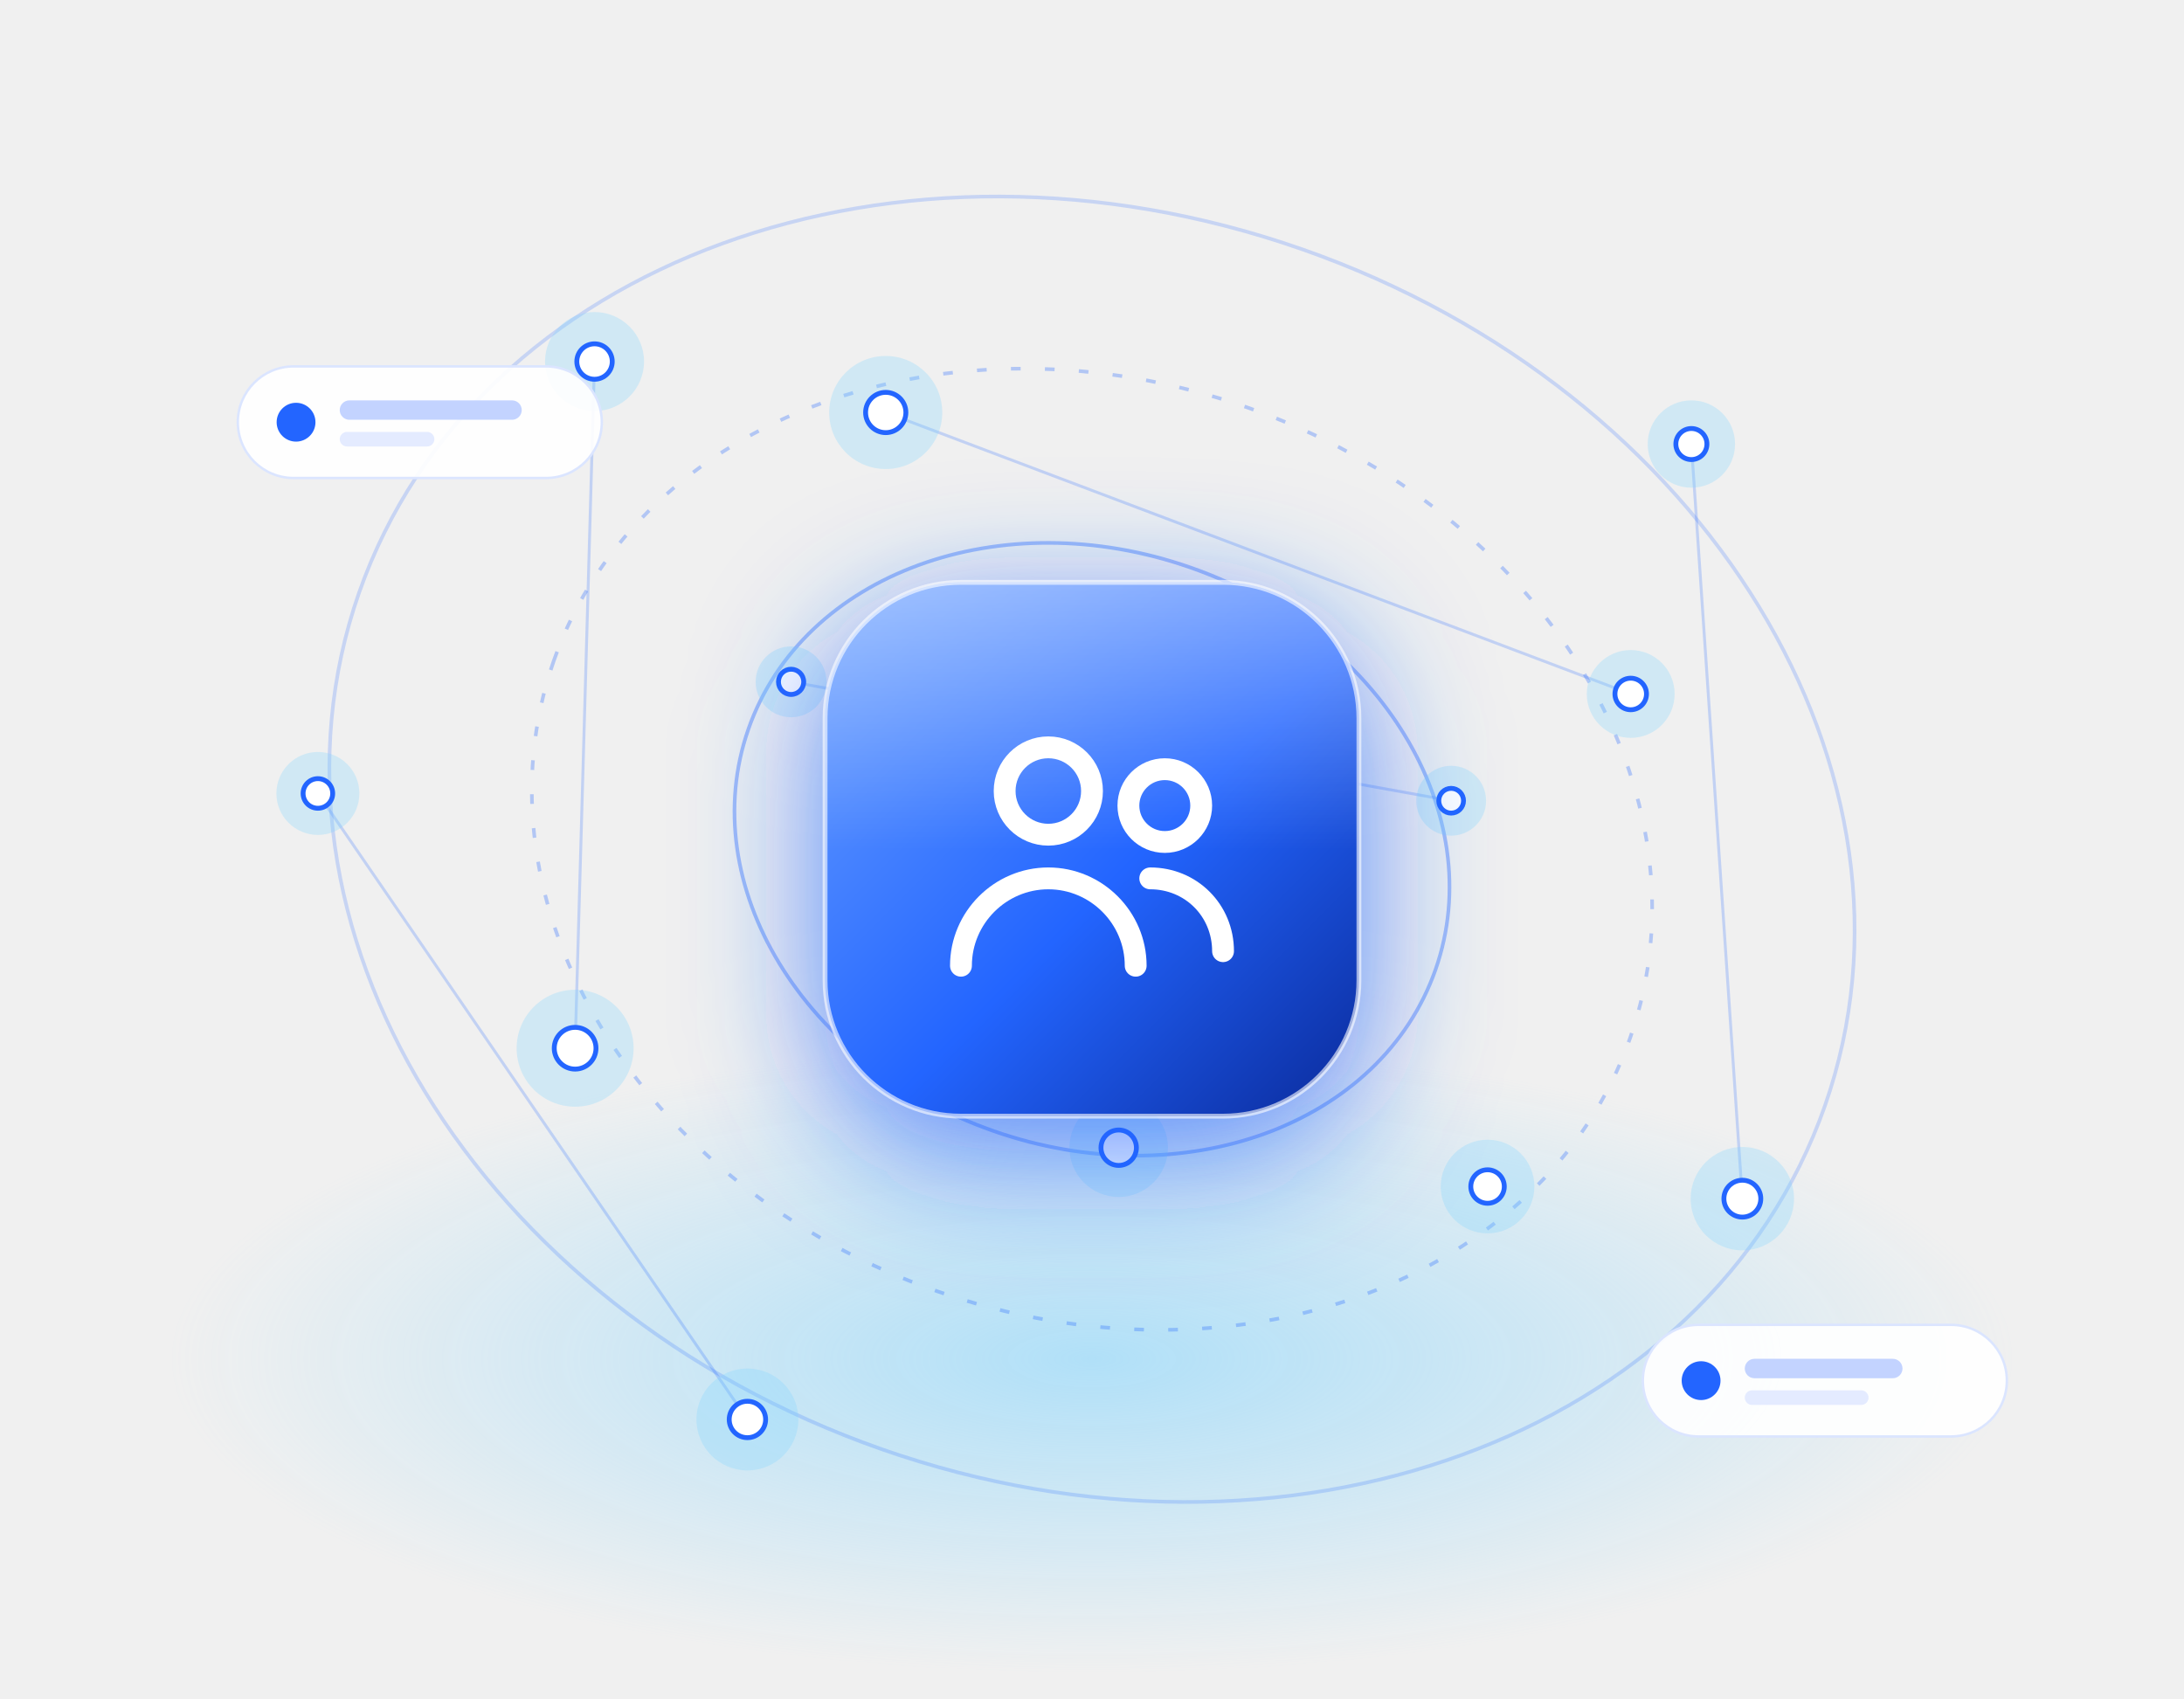
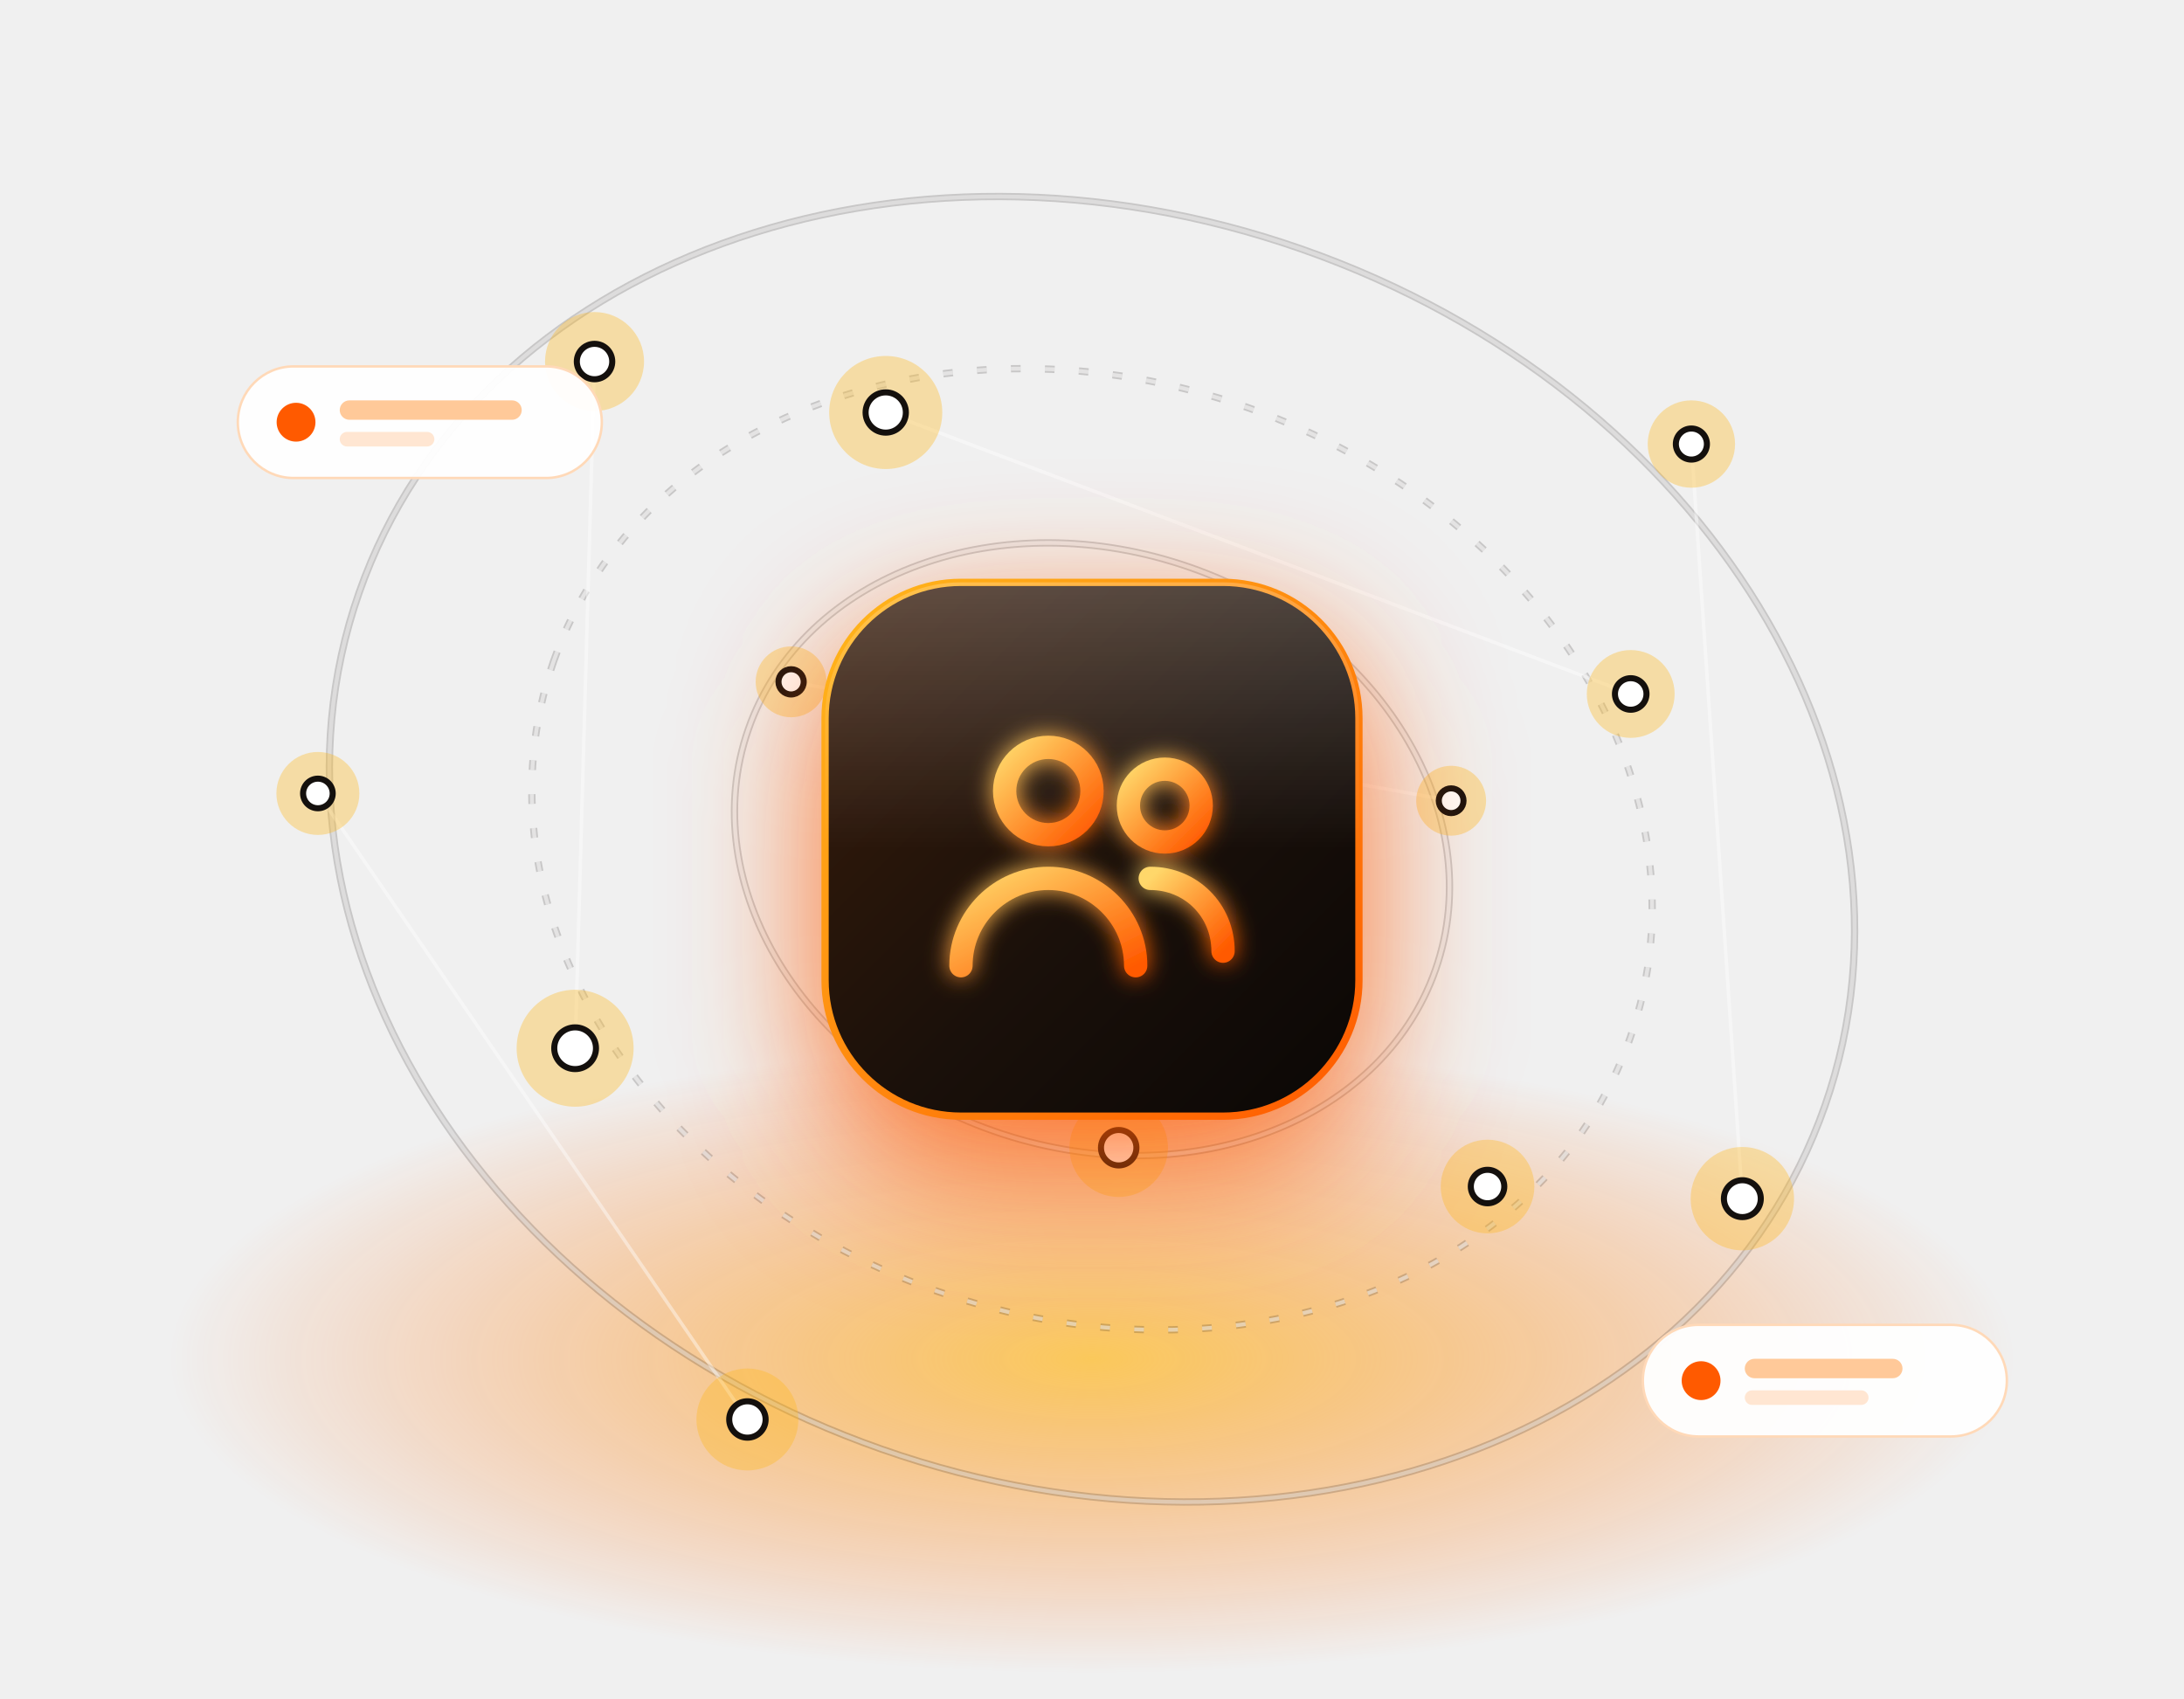
<svg xmlns="http://www.w3.org/2000/svg" viewBox="0 0 900 700" width="900" height="700" fill="none">
  <defs>
    <radialGradient id="glow" cx="50%" cy="50%" r="50%">
-       <stop offset="0%" stop-color="#7dd3ff" stop-opacity=".55" />
-       <stop offset="100%" stop-color="#7dd3ff" stop-opacity="0" />
+       <stop offset="0%" stop-color="#FFB81C" stop-opacity=".7" />
+       <stop offset="100%" stop-color="#FF5A00" stop-opacity="0" />
    </radialGradient>
    <linearGradient id="tile" x1="0" y1="0" x2="1" y2="1">
-       <stop offset="0%" stop-color="#6aa0ff" />
-       <stop offset="55%" stop-color="#2365ff" />
-       <stop offset="100%" stop-color="#0a2a9a" />
+       <stop offset="0%" stop-color="#3A1D0B" />
+       <stop offset="55%" stop-color="#1A100A" />
+       <stop offset="100%" stop-color="#0A0705" />
+     </linearGradient>
+     <linearGradient id="edge" x1="0" y1="0" x2="1" y2="1">
+       <stop offset="0%" stop-color="#FFB81C" />
+       <stop offset="100%" stop-color="#FF5A00" />
+     </linearGradient>
+     <linearGradient id="ico" x1="0" y1="0" x2="1" y2="1">
+       <stop offset="0%" stop-color="#FFD76A" />
+       <stop offset="100%" stop-color="#FF5A00" />
    </linearGradient>
    <linearGradient id="shine" x1="0" y1="0" x2="0" y2="1">
-       <stop offset="0%" stop-color="#fff" stop-opacity=".38" />
+       <stop offset="0%" stop-color="#fff" stop-opacity=".22" />
      <stop offset="100%" stop-color="#fff" stop-opacity="0" />
    </linearGradient>
    <filter id="blur" x="-50%" y="-50%" width="200%" height="200%">
-       <feGaussianBlur stdDeviation="28" />
+       <feGaussianBlur stdDeviation="30" />
    </filter>
-     <filter id="soft" x="-50%" y="-50%" width="200%" height="200%">
-       <feGaussianBlur stdDeviation="4" />
+     <filter id="iglow" x="-30%" y="-30%" width="160%" height="160%">
+       <feGaussianBlur stdDeviation="0.8" result="b" />
+       <feMerge>
+         <feMergeNode in="b" />
+         <feMergeNode in="SourceGraphic" />
+       </feMerge>
    </filter>
    <clipPath id="clip">
      <rect x="340" y="240" width="220" height="220" rx="56" />
    </clipPath>
  </defs>
  <ellipse cx="450" cy="560" rx="380" ry="130" fill="url(#glow)" />
  <g transform="rotate(199.3 450 350)">
-     <ellipse cx="450" cy="350" rx="150" ry="123" stroke="#2365ff" stroke-opacity=".38" stroke-width="1.5" />
-     <ellipse cx="450" cy="350" rx="235" ry="193" stroke="#2365ff" stroke-opacity=".3" stroke-width="1.5" stroke-dasharray="4 10" />
-     <ellipse cx="450" cy="350" rx="320" ry="262" stroke="#2365ff" stroke-opacity=".2" stroke-width="1.5" />
+     <ellipse cx="450" cy="350" rx="150" ry="123" stroke="#14100D" stroke-opacity=".18" stroke-width="3" />
+     <ellipse cx="450" cy="350" rx="150" ry="123" stroke="#fff" stroke-opacity="0.6" stroke-width="1.6" />
+     <ellipse cx="450" cy="350" rx="235" ry="193" stroke="#14100D" stroke-opacity=".18" stroke-width="3" stroke-dasharray="4 10" />
+     <ellipse cx="450" cy="350" rx="235" ry="193" stroke="#fff" stroke-opacity="0.5" stroke-width="1.6" stroke-dasharray="4 10" />
+     <ellipse cx="450" cy="350" rx="320" ry="262" stroke="#14100D" stroke-opacity=".18" stroke-width="3" />
+     <ellipse cx="450" cy="350" rx="320" ry="262" stroke="#fff" stroke-opacity="0.38" stroke-width="1.6" />
  </g>
-   <line x1="326" y1="281" x2="598" y2="330" stroke="#2365ff" stroke-opacity=".22" stroke-width="1.2" />
-   <line x1="365" y1="170" x2="672" y2="286" stroke="#2365ff" stroke-opacity=".22" stroke-width="1.2" />
-   <line x1="237" y1="432" x2="245" y2="149" stroke="#2365ff" stroke-opacity=".22" stroke-width="1.2" />
-   <line x1="697" y1="183" x2="718" y2="494" stroke="#2365ff" stroke-opacity=".22" stroke-width="1.2" />
-   <line x1="308" y1="585" x2="131" y2="327" stroke="#2365ff" stroke-opacity=".22" stroke-width="1.2" />
-   <circle cx="326" cy="281" r="14.6" fill="#7dd3ff" fill-opacity=".28" />
-   <circle cx="326" cy="281" r="5.2" fill="#fff" stroke="#2365ff" stroke-width="2" />
-   <circle cx="598" cy="330" r="14.4" fill="#7dd3ff" fill-opacity=".28" />
-   <circle cx="598" cy="330" r="5.1" fill="#fff" stroke="#2365ff" stroke-width="2" />
-   <circle cx="461" cy="473" r="20.3" fill="#7dd3ff" fill-opacity=".28" />
-   <circle cx="461" cy="473" r="7.3" fill="#fff" stroke="#2365ff" stroke-width="2" />
-   <circle cx="365" cy="170" r="23.3" fill="#7dd3ff" fill-opacity=".28" />
-   <circle cx="365" cy="170" r="8.3" fill="#fff" stroke="#2365ff" stroke-width="2" />
-   <circle cx="672" cy="286" r="18.1" fill="#7dd3ff" fill-opacity=".28" />
-   <circle cx="672" cy="286" r="6.5" fill="#fff" stroke="#2365ff" stroke-width="2" />
-   <circle cx="613" cy="489" r="19.3" fill="#7dd3ff" fill-opacity=".28" />
-   <circle cx="613" cy="489" r="6.9" fill="#fff" stroke="#2365ff" stroke-width="2" />
-   <circle cx="237" cy="432" r="24.1" fill="#7dd3ff" fill-opacity=".28" />
-   <circle cx="237" cy="432" r="8.6" fill="#fff" stroke="#2365ff" stroke-width="2" />
-   <circle cx="245" cy="149" r="20.4" fill="#7dd3ff" fill-opacity=".28" />
-   <circle cx="245" cy="149" r="7.3" fill="#fff" stroke="#2365ff" stroke-width="2" />
-   <circle cx="697" cy="183" r="18.0" fill="#7dd3ff" fill-opacity=".28" />
-   <circle cx="697" cy="183" r="6.4" fill="#fff" stroke="#2365ff" stroke-width="2" />
-   <circle cx="718" cy="494" r="21.3" fill="#7dd3ff" fill-opacity=".28" />
-   <circle cx="718" cy="494" r="7.6" fill="#fff" stroke="#2365ff" stroke-width="2" />
-   <circle cx="308" cy="585" r="21.0" fill="#7dd3ff" fill-opacity=".28" />
-   <circle cx="308" cy="585" r="7.5" fill="#fff" stroke="#2365ff" stroke-width="2" />
-   <circle cx="131" cy="327" r="17.1" fill="#7dd3ff" fill-opacity=".28" />
-   <circle cx="131" cy="327" r="6.1" fill="#fff" stroke="#2365ff" stroke-width="2" />
-   <rect x="340" y="254" width="220" height="220" rx="56" fill="#2365ff" fill-opacity=".75" filter="url(#blur)" />
-   <rect x="340" y="240" width="220" height="220" rx="56" fill="url(#tile)" stroke="#fff" stroke-opacity=".6" stroke-width="2" />
+   <line x1="326" y1="281" x2="598" y2="330" stroke="#fff" stroke-opacity=".42" stroke-width="1.4" />
+   <line x1="365" y1="170" x2="672" y2="286" stroke="#fff" stroke-opacity=".42" stroke-width="1.4" />
+   <line x1="237" y1="432" x2="245" y2="149" stroke="#fff" stroke-opacity=".42" stroke-width="1.4" />
+   <line x1="697" y1="183" x2="718" y2="494" stroke="#fff" stroke-opacity=".42" stroke-width="1.4" />
+   <line x1="308" y1="585" x2="131" y2="327" stroke="#fff" stroke-opacity=".42" stroke-width="1.4" />
+   <circle cx="326" cy="281" r="14.6" fill="#FFB81C" fill-opacity=".35" />
+   <circle cx="326" cy="281" r="5.2" fill="#fff" stroke="#14100D" stroke-width="2.5" />
+   <circle cx="598" cy="330" r="14.4" fill="#FFB81C" fill-opacity=".35" />
+   <circle cx="598" cy="330" r="5.1" fill="#fff" stroke="#14100D" stroke-width="2.5" />
+   <circle cx="461" cy="473" r="20.3" fill="#FFB81C" fill-opacity=".35" />
+   <circle cx="461" cy="473" r="7.3" fill="#fff" stroke="#14100D" stroke-width="2.5" />
+   <circle cx="365" cy="170" r="23.3" fill="#FFB81C" fill-opacity=".35" />
+   <circle cx="365" cy="170" r="8.3" fill="#fff" stroke="#14100D" stroke-width="2.5" />
+   <circle cx="672" cy="286" r="18.1" fill="#FFB81C" fill-opacity=".35" />
+   <circle cx="672" cy="286" r="6.5" fill="#fff" stroke="#14100D" stroke-width="2.5" />
+   <circle cx="613" cy="489" r="19.3" fill="#FFB81C" fill-opacity=".35" />
+   <circle cx="613" cy="489" r="6.9" fill="#fff" stroke="#14100D" stroke-width="2.5" />
+   <circle cx="237" cy="432" r="24.1" fill="#FFB81C" fill-opacity=".35" />
+   <circle cx="237" cy="432" r="8.6" fill="#fff" stroke="#14100D" stroke-width="2.5" />
+   <circle cx="245" cy="149" r="20.4" fill="#FFB81C" fill-opacity=".35" />
+   <circle cx="245" cy="149" r="7.3" fill="#fff" stroke="#14100D" stroke-width="2.5" />
+   <circle cx="697" cy="183" r="18.0" fill="#FFB81C" fill-opacity=".35" />
+   <circle cx="697" cy="183" r="6.4" fill="#fff" stroke="#14100D" stroke-width="2.5" />
+   <circle cx="718" cy="494" r="21.3" fill="#FFB81C" fill-opacity=".35" />
+   <circle cx="718" cy="494" r="7.6" fill="#fff" stroke="#14100D" stroke-width="2.5" />
+   <circle cx="308" cy="585" r="21.0" fill="#FFB81C" fill-opacity=".35" />
+   <circle cx="308" cy="585" r="7.5" fill="#fff" stroke="#14100D" stroke-width="2.5" />
+   <circle cx="131" cy="327" r="17.1" fill="#FFB81C" fill-opacity=".35" />
+   <circle cx="131" cy="327" r="6.1" fill="#fff" stroke="#14100D" stroke-width="2.5" />
+   <rect x="340" y="260" width="220" height="220" rx="56" fill="#FF5A00" fill-opacity=".85" filter="url(#blur)" />
+   <rect x="340" y="240" width="220" height="220" rx="56" fill="url(#tile)" stroke="url(#edge)" stroke-width="3" />
  <g clip-path="url(#clip)">
    <rect x="340" y="240" width="220" height="110" fill="url(#shine)" />
  </g>
-   <g transform="translate(378 278) scale(6)" stroke="#fff" stroke-width="1.5" stroke-linecap="round" stroke-linejoin="round">
+   <g transform="translate(378 278) scale(6)" stroke="url(#ico)" stroke-width="1.6" stroke-linecap="round" stroke-linejoin="round" filter="url(#iglow)">
    <circle cx="9" cy="8" r="3" />
    <path d="M3 20c0-3.3 2.7-6 6-6s6 2.7 6 6" />
    <circle cx="17" cy="9" r="2.5" />
    <path d="M16 14c2.8 0 5 2.2 5 5" />
  </g>
  <g transform="translate(98 151)">
-     <rect width="150" height="46" rx="23" fill="#fff" fill-opacity=".92" stroke="#dbe5ff" />
-     <circle cx="24" cy="23" r="8" fill="#2365ff" />
-     <rect x="42" y="14" width="75" height="8" rx="4" fill="#c3d3ff" />
-     <rect x="42" y="27" width="39" height="6" rx="3" fill="#e4ebff" />
+     <rect width="150" height="46" rx="23" fill="#fff" fill-opacity=".95" stroke="#FFD9B8" />
+     <circle cx="24" cy="23" r="8" fill="#FF5A00" />
+     <rect x="42" y="14" width="75" height="8" rx="4" fill="#FFC999" />
+     <rect x="42" y="27" width="39" height="6" rx="3" fill="#FFE6D2" />
  </g>
  <g transform="translate(677 546)">
-     <rect width="150" height="46" rx="23" fill="#fff" fill-opacity=".92" stroke="#dbe5ff" />
-     <circle cx="24" cy="23" r="8" fill="#2365ff" />
-     <rect x="42" y="14" width="65" height="8" rx="4" fill="#c3d3ff" />
-     <rect x="42" y="27" width="51" height="6" rx="3" fill="#e4ebff" />
+     <rect width="150" height="46" rx="23" fill="#fff" fill-opacity=".95" stroke="#FFD9B8" />
+     <circle cx="24" cy="23" r="8" fill="#FF5A00" />
+     <rect x="42" y="14" width="65" height="8" rx="4" fill="#FFC999" />
+     <rect x="42" y="27" width="51" height="6" rx="3" fill="#FFE6D2" />
  </g>
</svg>
